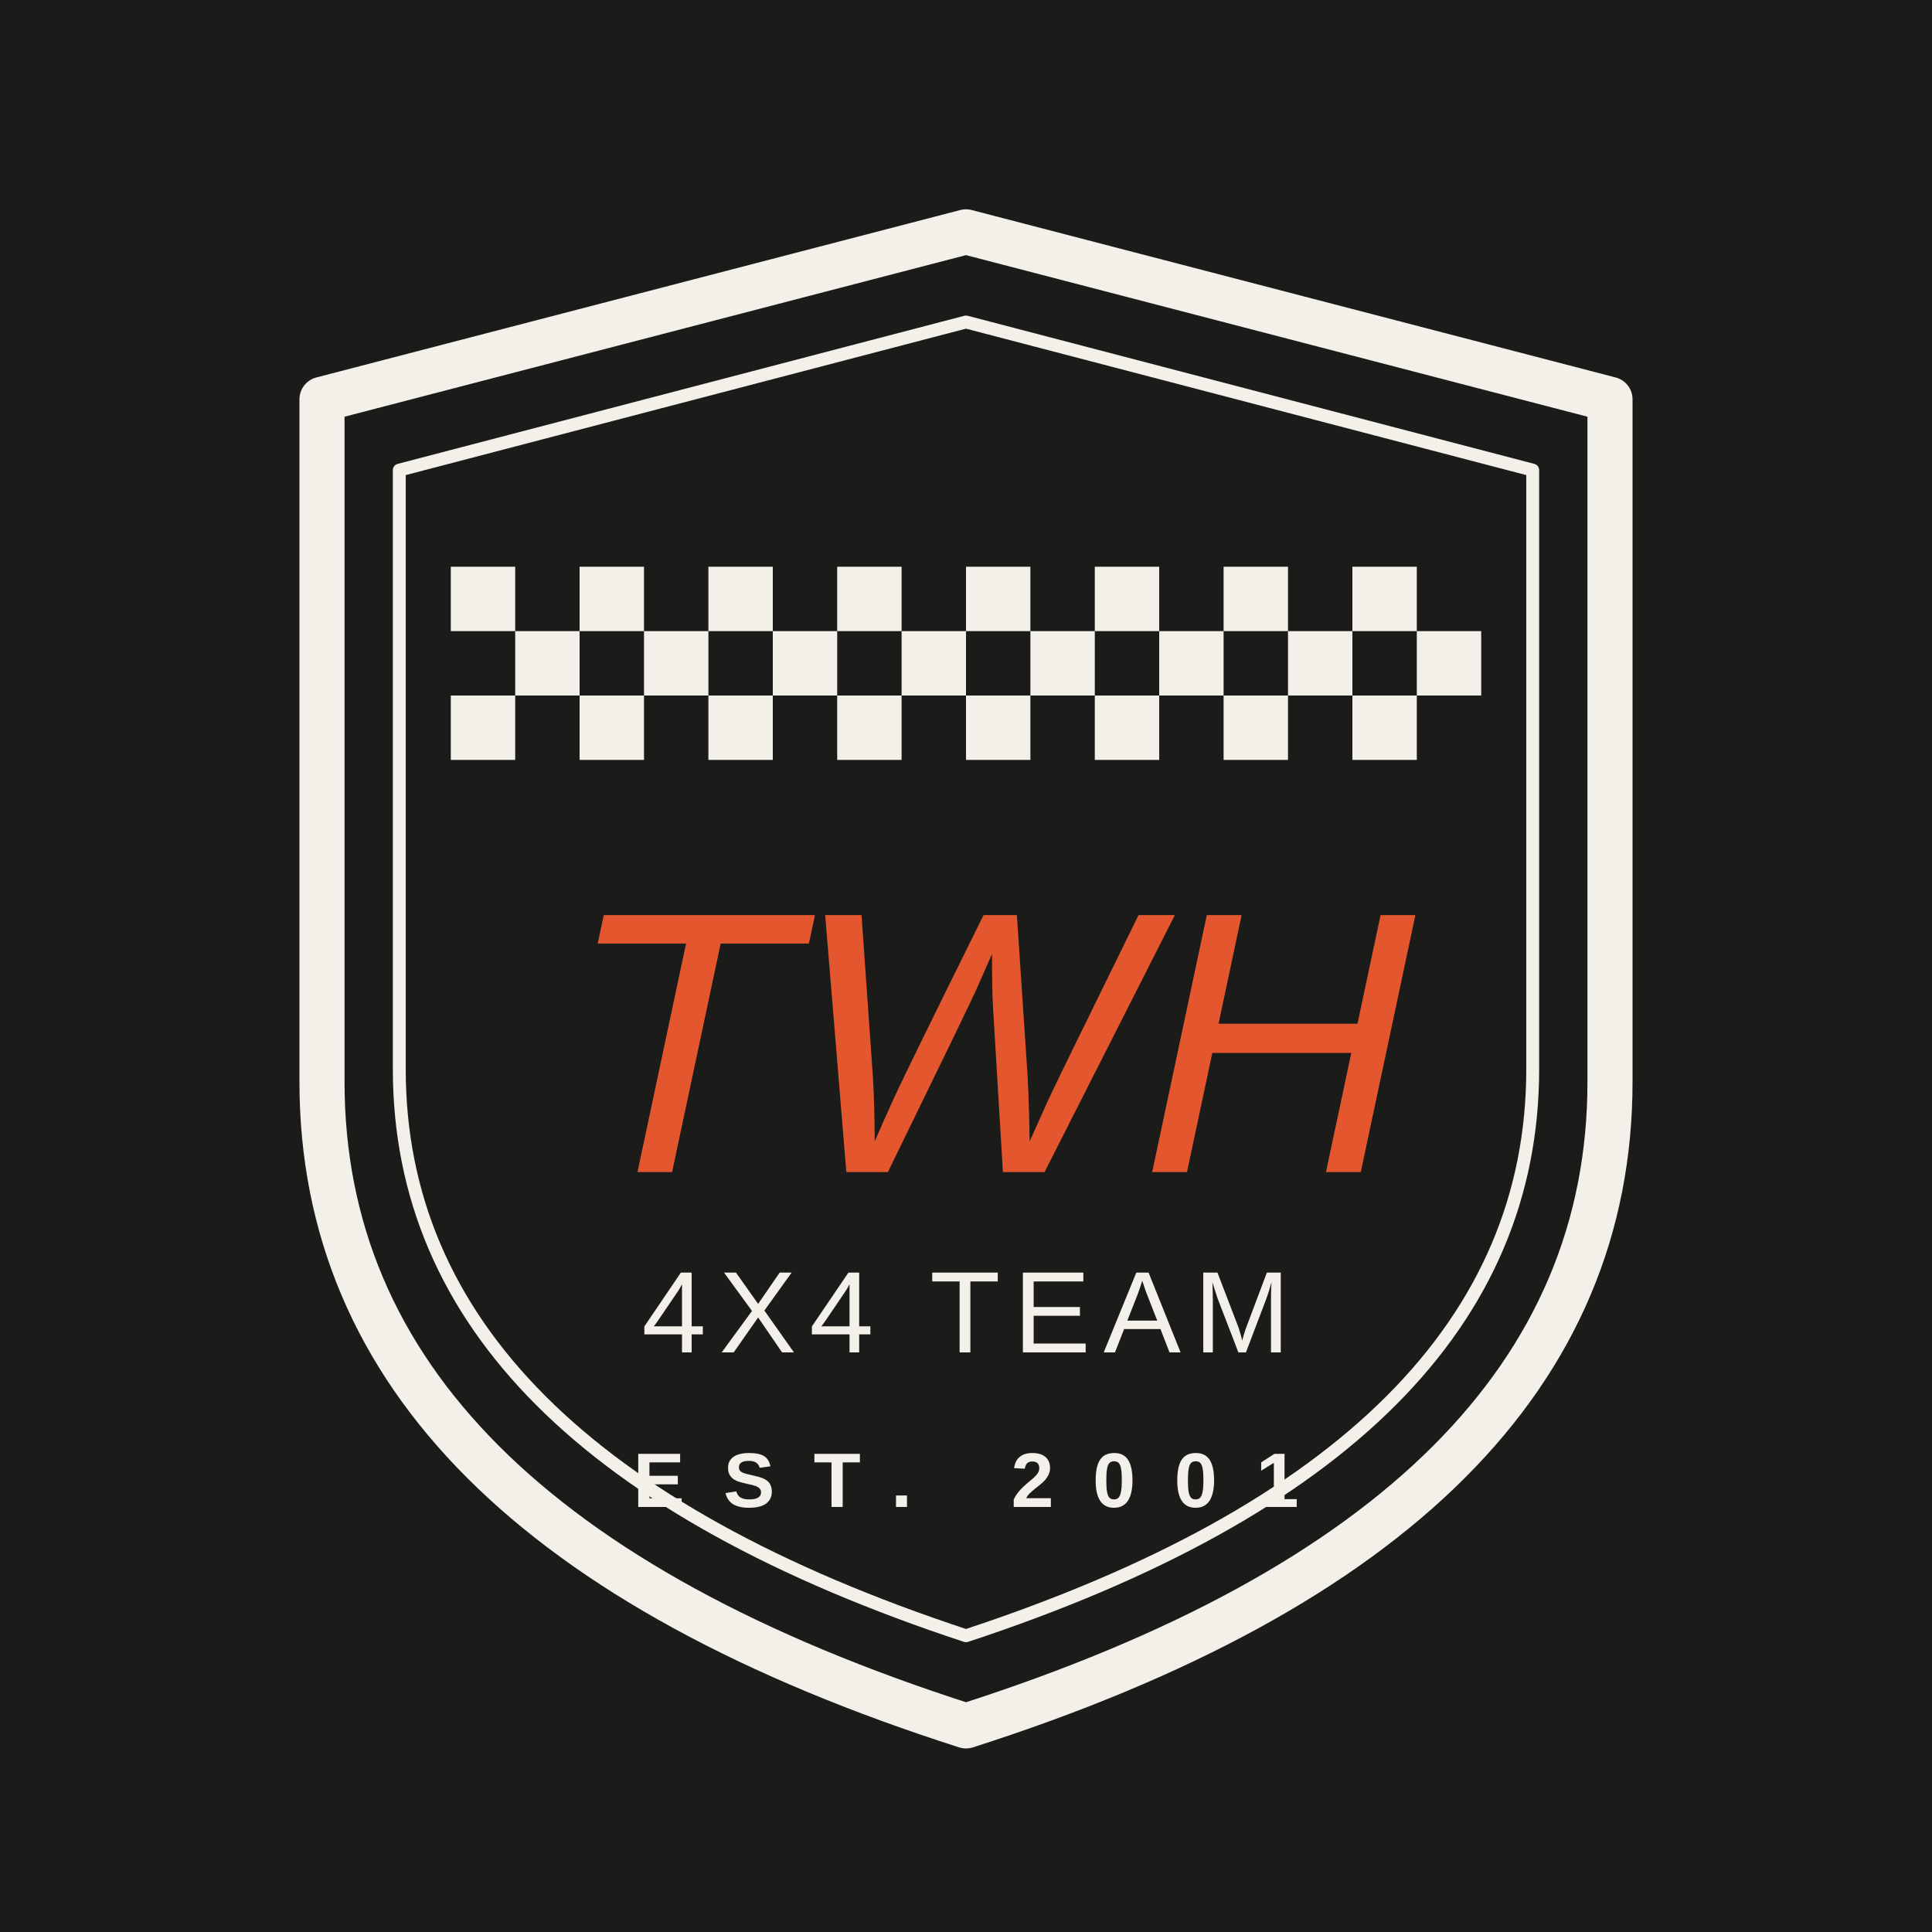
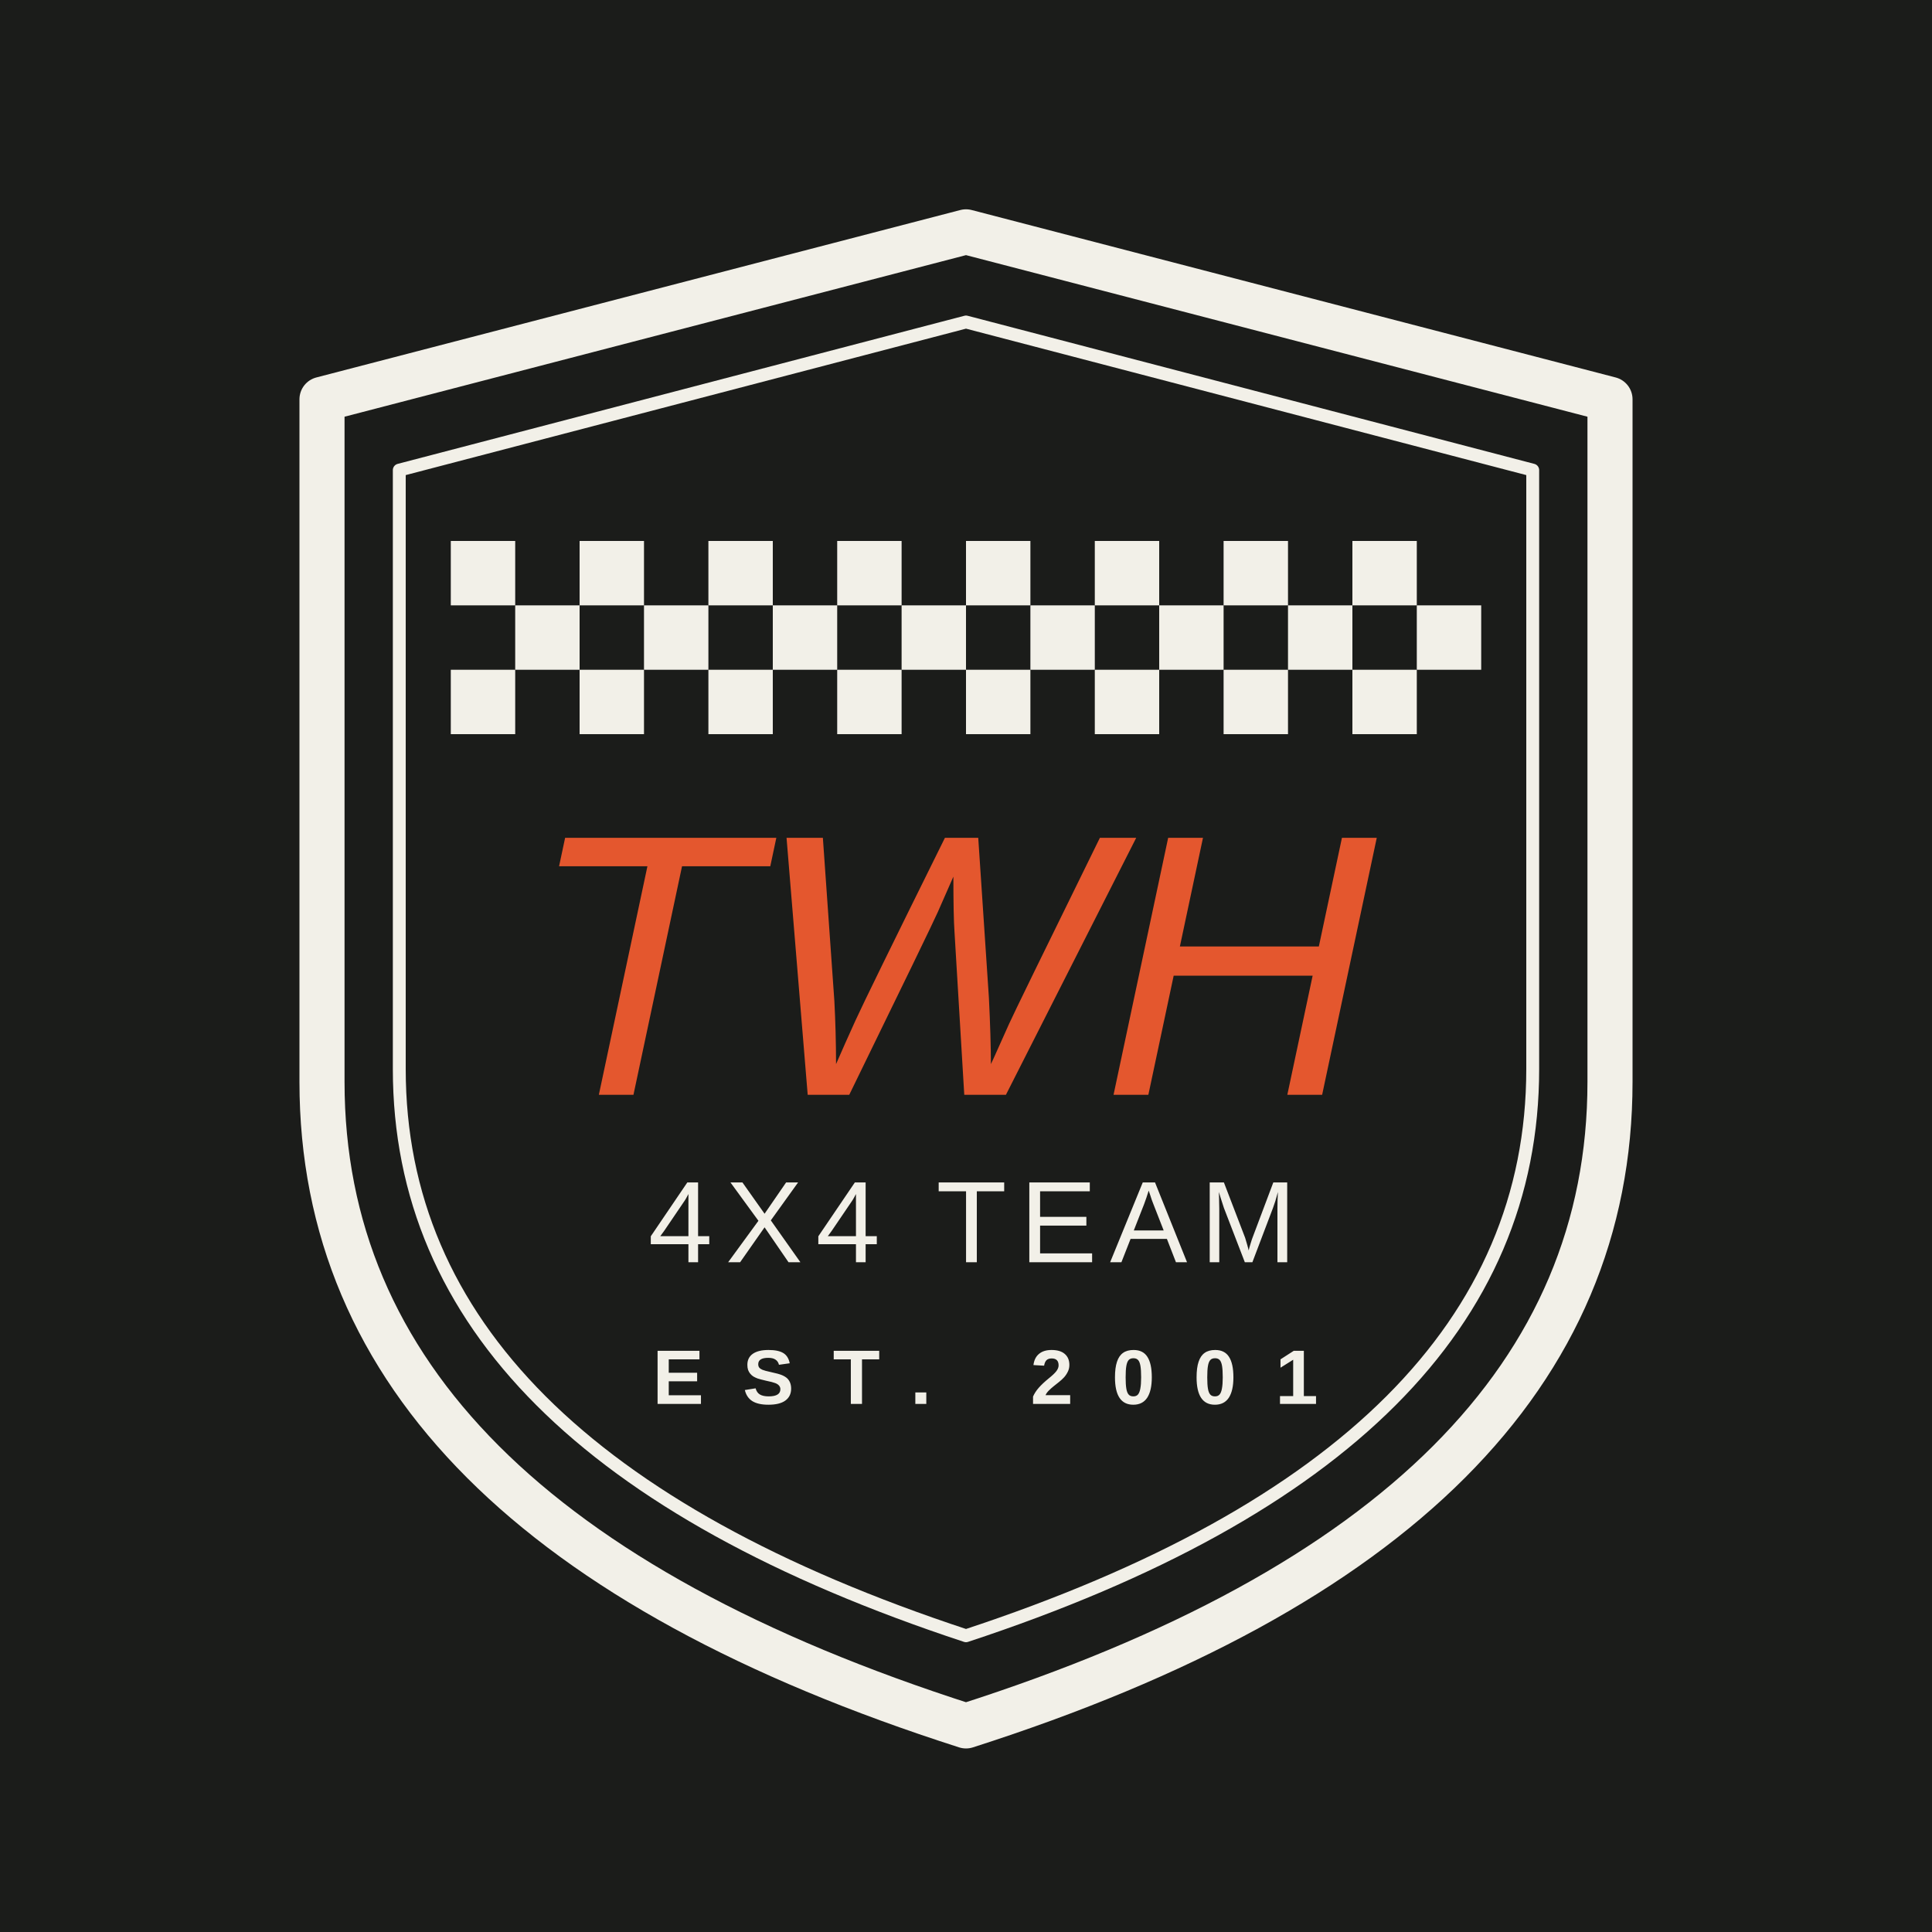
<svg xmlns="http://www.w3.org/2000/svg" width="1000" height="1000" viewBox="0 0 300 300">
  <rect id="fondo" width="300" height="300" fill="#1B1C1A" />
  <path d="M150 36 L250 62 L250 168 Q250 236 150 268 Q50 236 50 168 L50 62 Z" fill="none" stroke="#F2F0E8" stroke-width="7" stroke-linejoin="round" />
  <path d="M150 50 L238 73 L238 166 Q238 225 150 254 Q62 225 62 166 L62 73 Z" fill="none" stroke="#F2F0E8" stroke-width="2" stroke-linejoin="round" />
-   <rect x="70" y="88" width="10" height="10" fill="#F2F0E8" />
-   <rect x="90" y="88" width="10" height="10" fill="#F2F0E8" />
-   <rect x="110" y="88" width="10" height="10" fill="#F2F0E8" />
-   <rect x="130" y="88" width="10" height="10" fill="#F2F0E8" />
-   <rect x="150" y="88" width="10" height="10" fill="#F2F0E8" />
-   <rect x="170" y="88" width="10" height="10" fill="#F2F0E8" />
-   <rect x="190" y="88" width="10" height="10" fill="#F2F0E8" />
-   <rect x="210" y="88" width="10" height="10" fill="#F2F0E8" />
-   <rect x="80" y="98" width="10" height="10" fill="#F2F0E8" />
-   <rect x="100" y="98" width="10" height="10" fill="#F2F0E8" />
-   <rect x="120" y="98" width="10" height="10" fill="#F2F0E8" />
-   <rect x="140" y="98" width="10" height="10" fill="#F2F0E8" />
-   <rect x="160" y="98" width="10" height="10" fill="#F2F0E8" />
-   <rect x="180" y="98" width="10" height="10" fill="#F2F0E8" />
-   <rect x="200" y="98" width="10" height="10" fill="#F2F0E8" />
-   <rect x="220" y="98" width="10" height="10" fill="#F2F0E8" />
-   <rect x="70" y="108" width="10" height="10" fill="#F2F0E8" />
-   <rect x="90" y="108" width="10" height="10" fill="#F2F0E8" />
-   <rect x="110" y="108" width="10" height="10" fill="#F2F0E8" />
-   <rect x="130" y="108" width="10" height="10" fill="#F2F0E8" />
-   <rect x="150" y="108" width="10" height="10" fill="#F2F0E8" />
-   <rect x="170" y="108" width="10" height="10" fill="#F2F0E8" />
-   <rect x="190" y="108" width="10" height="10" fill="#F2F0E8" />
-   <rect x="210" y="108" width="10" height="10" fill="#F2F0E8" />
-   <g transform="translate(150 182) skewX(-12)">
+   <rect x="70" y="84" width="10" height="10" fill="#F2F0E8" />
+   <rect x="90" y="84" width="10" height="10" fill="#F2F0E8" />
+   <rect x="110" y="84" width="10" height="10" fill="#F2F0E8" />
+   <rect x="130" y="84" width="10" height="10" fill="#F2F0E8" />
+   <rect x="150" y="84" width="10" height="10" fill="#F2F0E8" />
+   <rect x="170" y="84" width="10" height="10" fill="#F2F0E8" />
+   <rect x="190" y="84" width="10" height="10" fill="#F2F0E8" />
+   <rect x="210" y="84" width="10" height="10" fill="#F2F0E8" />
+   <rect x="80" y="94" width="10" height="10" fill="#F2F0E8" />
+   <rect x="100" y="94" width="10" height="10" fill="#F2F0E8" />
+   <rect x="120" y="94" width="10" height="10" fill="#F2F0E8" />
+   <rect x="140" y="94" width="10" height="10" fill="#F2F0E8" />
+   <rect x="160" y="94" width="10" height="10" fill="#F2F0E8" />
+   <rect x="180" y="94" width="10" height="10" fill="#F2F0E8" />
+   <rect x="200" y="94" width="10" height="10" fill="#F2F0E8" />
+   <rect x="220" y="94" width="10" height="10" fill="#F2F0E8" />
+   <rect x="70" y="104" width="10" height="10" fill="#F2F0E8" />
+   <rect x="90" y="104" width="10" height="10" fill="#F2F0E8" />
+   <rect x="110" y="104" width="10" height="10" fill="#F2F0E8" />
+   <rect x="130" y="104" width="10" height="10" fill="#F2F0E8" />
+   <rect x="150" y="104" width="10" height="10" fill="#F2F0E8" />
+   <rect x="170" y="104" width="10" height="10" fill="#F2F0E8" />
+   <rect x="190" y="104" width="10" height="10" fill="#F2F0E8" />
+   <rect x="210" y="104" width="10" height="10" fill="#F2F0E8" />
+   <g transform="translate(144 170) skewX(-12)">
    <text x="0" y="0" font-family="'Arial Black', 'Segoe UI Black', Arial, sans-serif" font-size="58" fill="#E4572E" text-anchor="middle">TWH</text>
  </g>
-   <text x="150" y="210" font-family="'Arial Black', 'Segoe UI Black', Arial, sans-serif" font-size="18" fill="#F2F0E8" text-anchor="middle" letter-spacing="2">4X4 TEAM</text>
-   <text x="150" y="234" font-family="Bahnschrift, 'Arial Narrow', Arial, sans-serif" font-size="12" fill="#F2F0E8" text-anchor="middle" font-weight="700" style="font-stretch:condensed" letter-spacing="6">EST. 2001</text>
+   <text x="151" y="196" font-family="'Arial Black', 'Segoe UI Black', Arial, sans-serif" font-size="18" fill="#F2F0E8" text-anchor="middle" letter-spacing="2">4X4 TEAM</text>
+   <text x="153" y="218" font-family="Bahnschrift, 'Arial Narrow', Arial, sans-serif" font-size="12" fill="#F2F0E8" text-anchor="middle" font-weight="700" style="font-stretch:condensed" letter-spacing="6">EST. 2001</text>
</svg>
